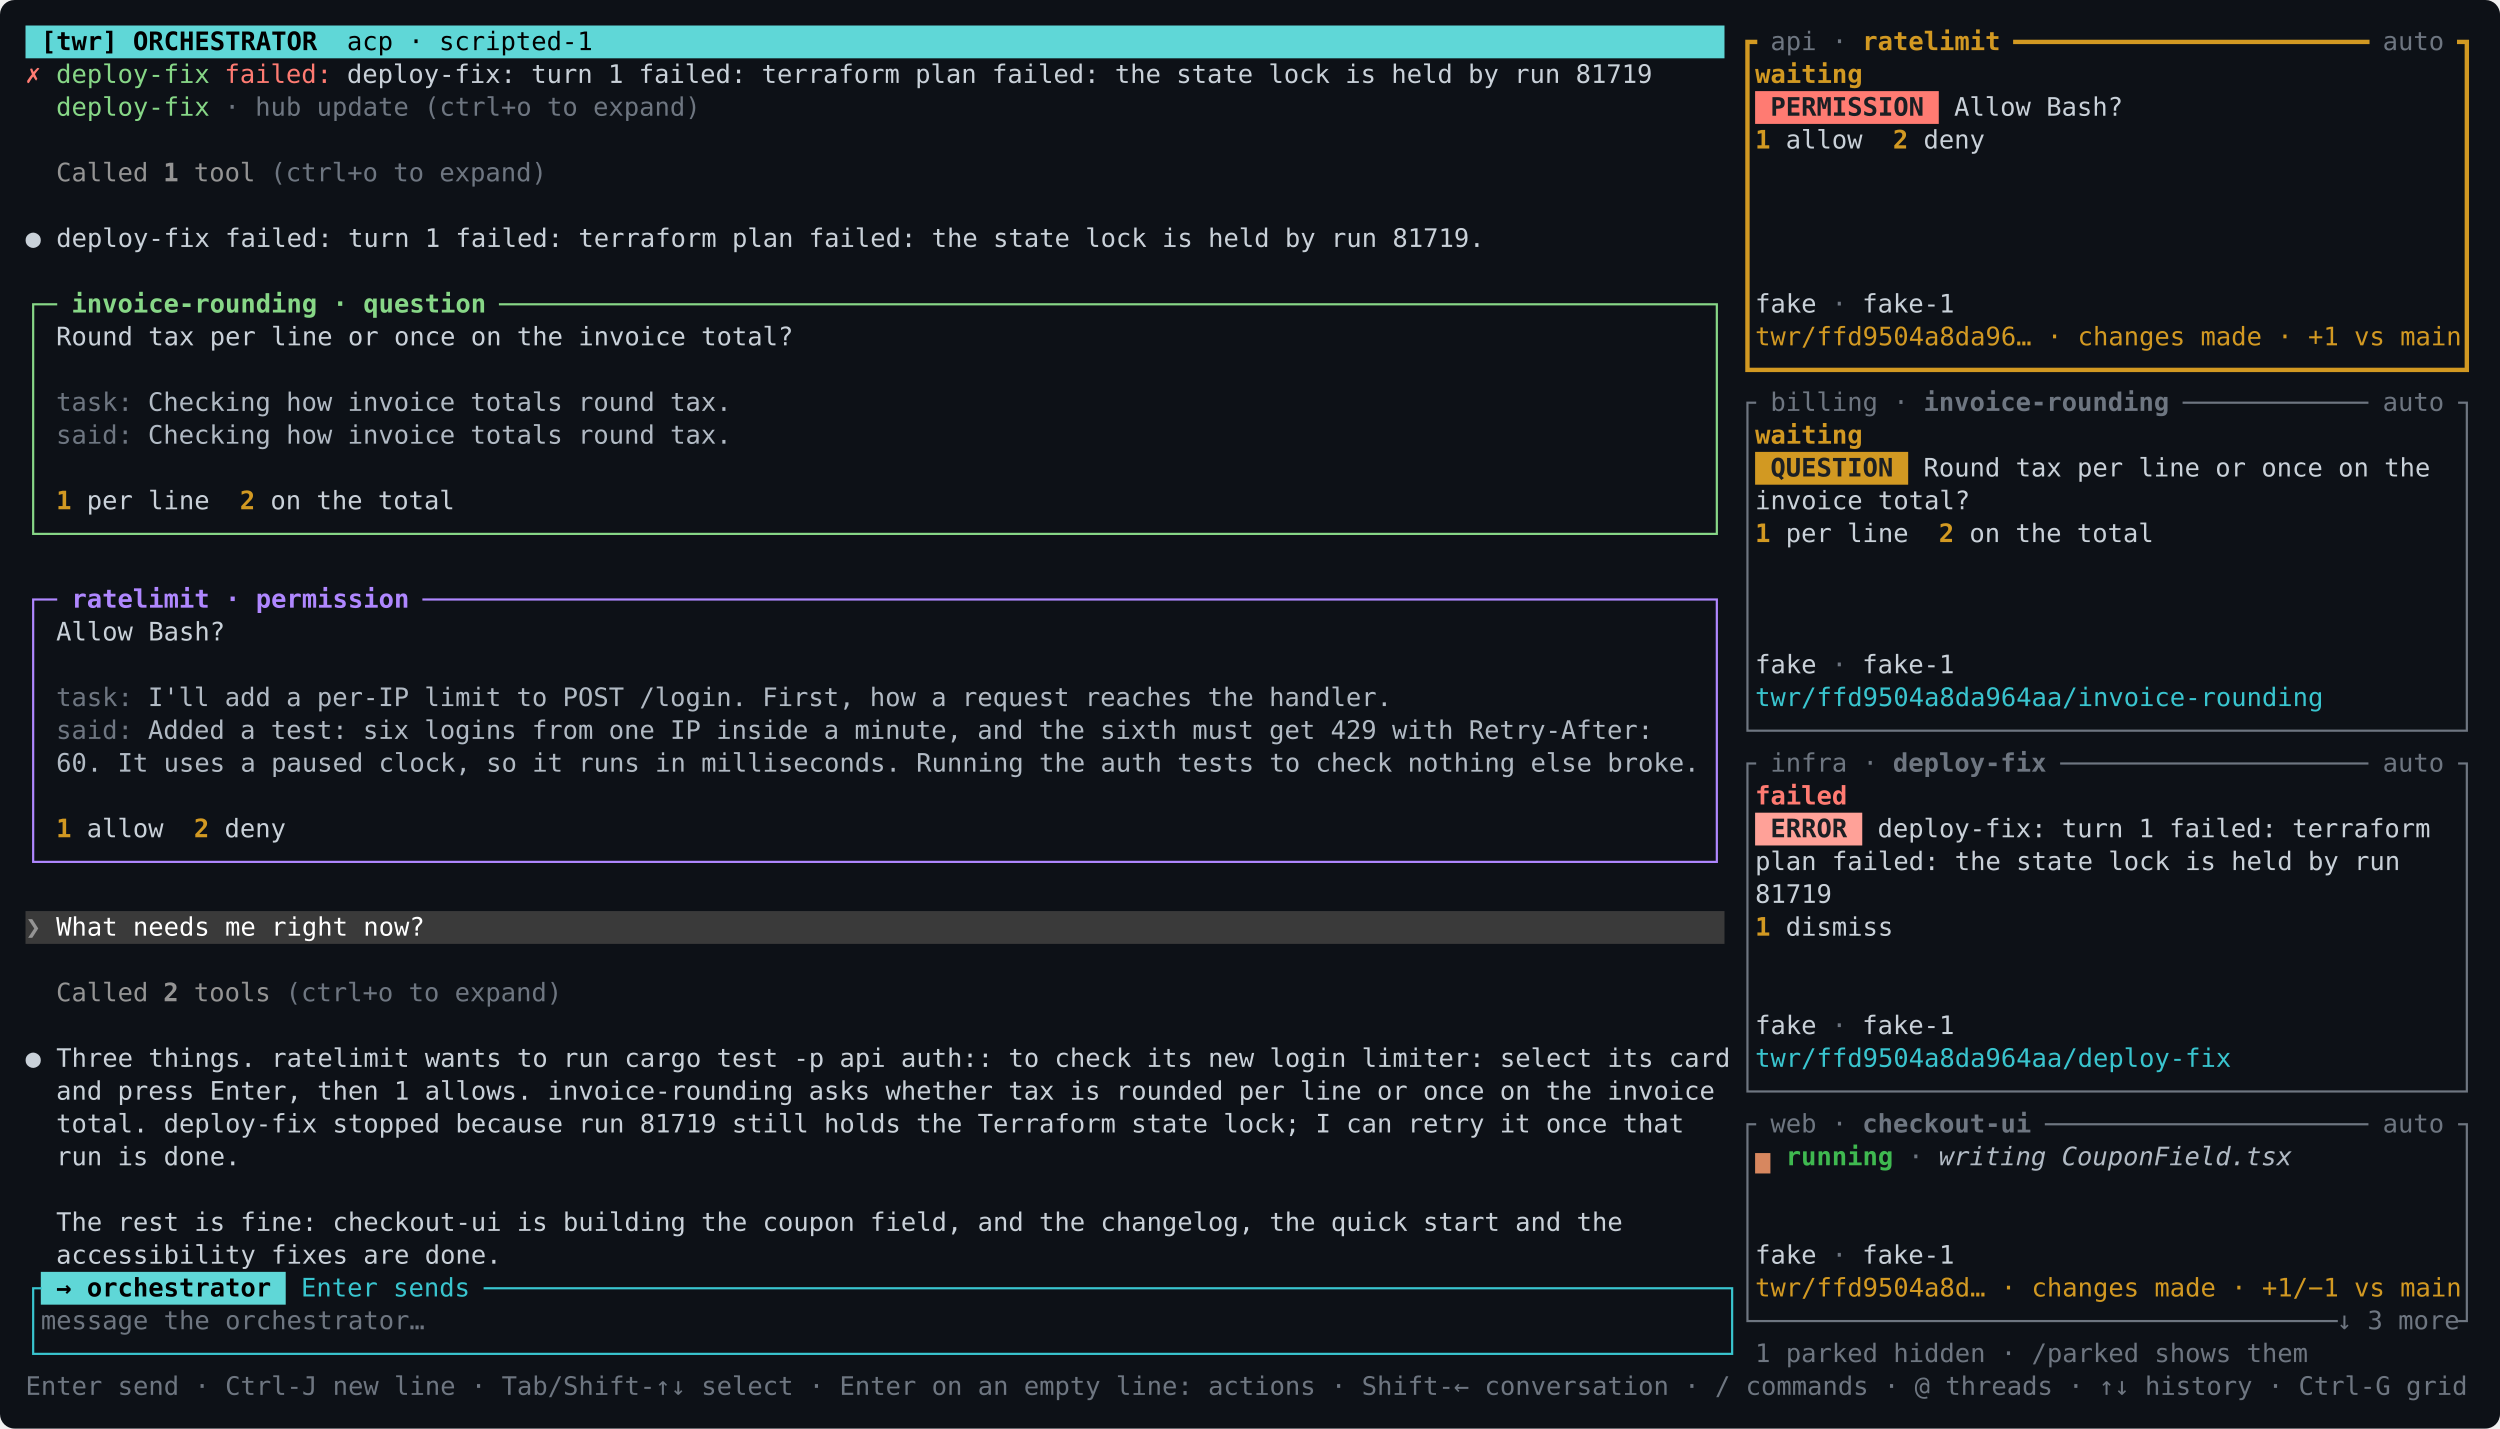
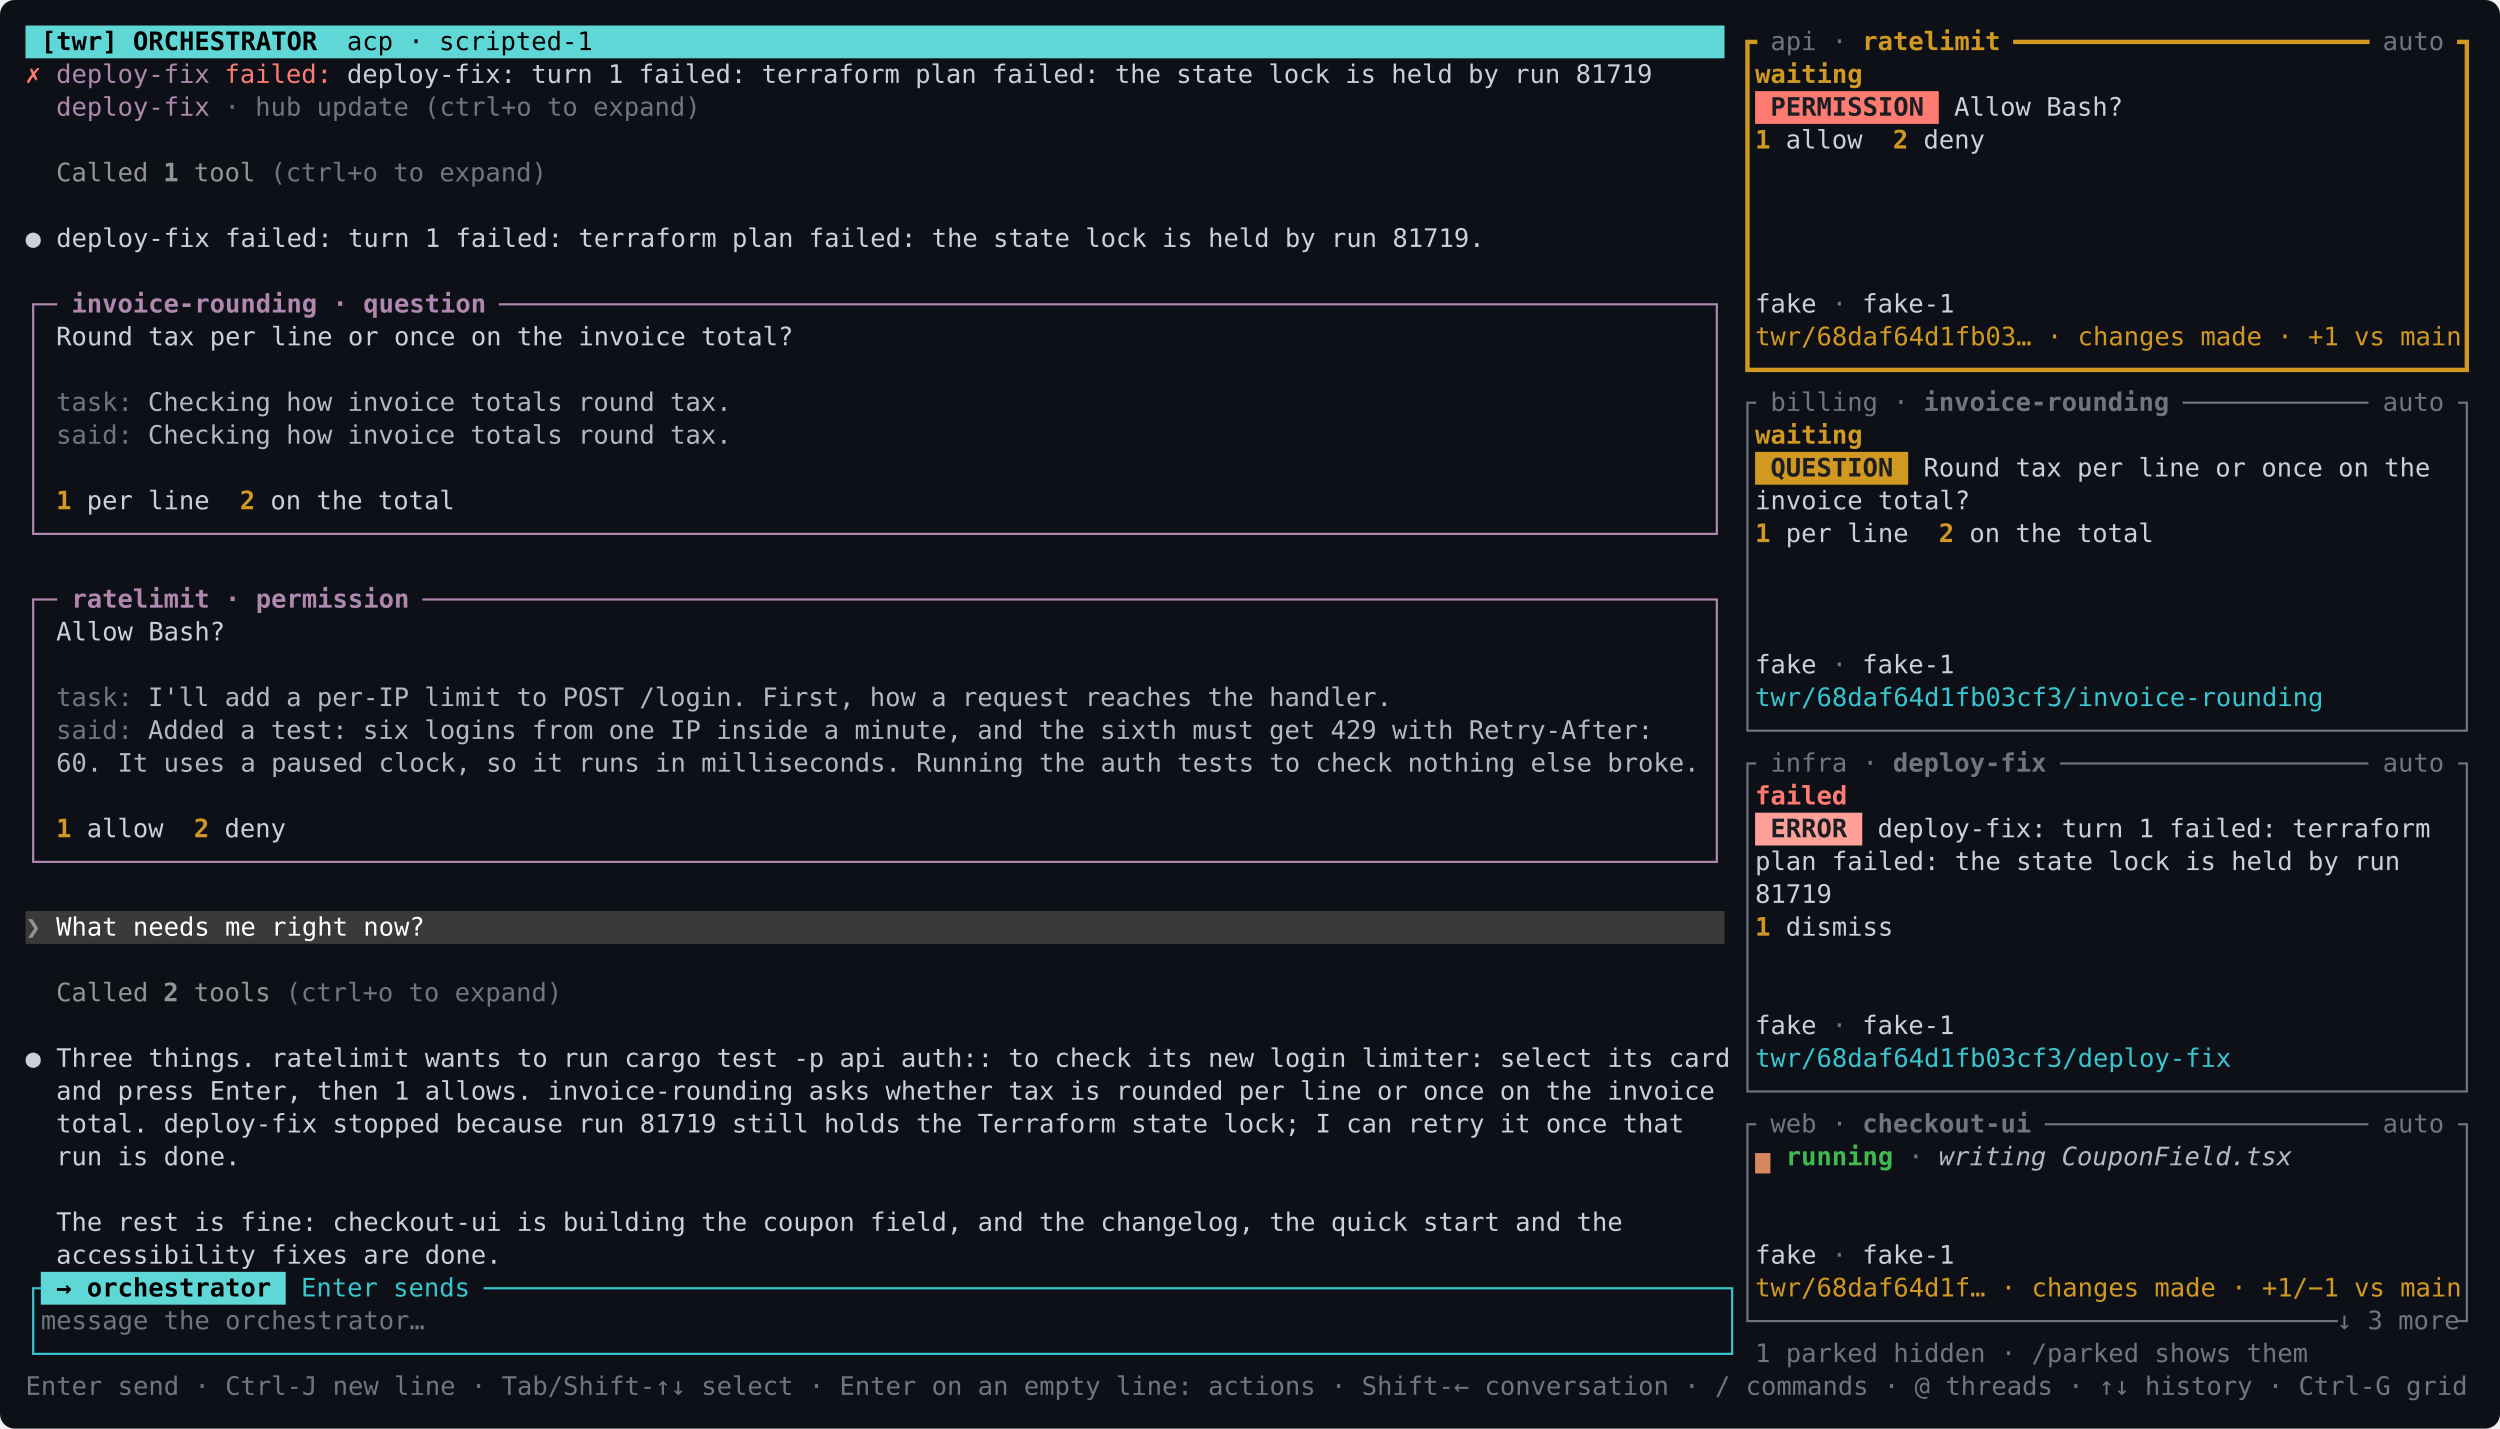
<svg xmlns="http://www.w3.org/2000/svg" width="1372" height="784" viewBox="0 0 1372 784" role="img" aria-label="twr stack view: the conversation with the orchestrator, and the worker thread cards with a permission and a question">
  <style>text{font-family:ui-monospace, SFMono-Regular, 'SF Mono', Menlo, Consolas, 'DejaVu Sans Mono', 'Liberation Mono', monospace;font-size:14px;white-space:pre}.b{font-weight:bold}.d{opacity:.55}.i{font-style:italic}.u{text-decoration:underline}</style>
  <rect width="100%" height="100%" rx="8" fill="#0d1117" />
  <rect x="14" y="14" width="932.4" height="18" fill="#5fd7d7" />
  <rect x="963.2" y="50" width="100.8" height="18" fill="#ff7b72" />
  <rect x="963.2" y="248" width="84" height="18" fill="#d29922" />
  <rect x="963.2" y="446" width="58.8" height="18" fill="#ffa198" />
  <rect x="14" y="500" width="932.4" height="18" fill="#3a3a3a" />
  <rect x="22.4" y="698" width="134.4" height="18" fill="#5fd7d7" />
  <rect x="963.2" y="632.8" width="8.4" height="11.2" fill="#d7875f" />
  <path d="M18.2 707H22.4M266 707H950.6M18.2 743H950.6M18.2 707V743M950.6 707V743" stroke="#39c5cf" stroke-width="1.2" fill="none" stroke-linecap="square" />
  <path d="M959 221H963.2M1198.4 221H1299.2M1349.6 221H1353.8M959 401H1353.8M959 419H963.2M1131.2 419H1299.2M1349.6 419H1353.8M959 599H1353.8M959 617H963.2M1122.8 617H1299.2M1349.6 617H1353.8M959 725H1282.4M1349.6 725H1353.8M959 221V401M959 419V599M959 617V725M1353.8 221V401M1353.8 419V599M1353.8 617V725" stroke="#6e7681" stroke-width="1.2" fill="none" stroke-linecap="square" />
-   <path d="M18.2 167H30.8M274.4 167H942.2M18.2 293H942.2M18.2 167V293M942.2 167V293" stroke="#87d787" stroke-width="1.2" fill="none" stroke-linecap="square" />
-   <path d="M18.2 329H30.8M232.4 329H942.2M18.2 473H942.2M18.2 329V473M942.2 329V473" stroke="#af87ff" stroke-width="1.2" fill="none" stroke-linecap="square" />
+   <path d="M18.2 167H30.8M274.4 167H942.2M18.2 293H942.2M18.2 329H30.8M232.4 329H942.2M18.2 473H942.2M18.2 167V293M18.2 329V473M942.2 167V293M942.2 329V473" stroke="#af87af" stroke-width="1.2" fill="none" stroke-linecap="square" />
  <path d="M959 23H963.2M1106 23H1299.2M1349.6 23H1353.8M959 203H1353.8M959 23V203M1353.8 23V203" stroke="#d29922" stroke-width="2.4" fill="none" stroke-linecap="square" />
  <text x="22.4" y="27.5" fill="#000000" class="b" textLength="151.2">[twr] ORCHESTRATOR</text>
  <text x="190.4" y="27.5" fill="#000000" textLength="134.4">acp · scripted-1</text>
  <text x="971.6" y="27.5" fill="#6e7681" textLength="42">api ·</text>
  <text x="1022" y="27.5" fill="#d29922" class="b" textLength="75.6">ratelimit</text>
  <text x="1307.6" y="27.5" fill="#6e7681" textLength="33.6">auto</text>
  <text x="14" y="45.5" fill="#ff7b72">✗</text>
-   <text x="30.8" y="45.5" fill="#87d787" textLength="84">deploy-fix</text>
+   <text x="30.8" y="45.5" fill="#af87af" textLength="84">deploy-fix</text>
  <text x="123.2" y="45.5" fill="#ff7b72" textLength="58.8">failed:</text>
  <text x="190.4" y="45.5" fill="#c9d1d9" textLength="714">deploy-fix: turn 1 failed: terraform plan failed: the state lock is held by run 81719</text>
  <text x="963.2" y="45.5" fill="#d29922" class="b" textLength="58.8">waiting</text>
-   <text x="30.8" y="63.5" fill="#87d787" textLength="84">deploy-fix</text>
+   <text x="30.8" y="63.5" fill="#af87af" textLength="84">deploy-fix</text>
  <text x="123.2" y="63.5" fill="#6e7681" textLength="260.4">· hub update (ctrl+o to expand)</text>
  <text x="971.6" y="63.5" fill="#1b1f24" class="b" textLength="84">PERMISSION</text>
  <text x="1072.4" y="63.5" fill="#c9d1d9" textLength="92.4">Allow Bash?</text>
  <text x="963.2" y="81.5" fill="#d29922" class="b">1</text>
  <text x="980" y="81.5" fill="#c9d1d9" textLength="42">allow</text>
  <text x="1038.8" y="81.5" fill="#d29922" class="b">2</text>
  <text x="1055.6" y="81.5" fill="#c9d1d9" textLength="33.6">deny</text>
  <text x="30.8" y="99.5" fill="#949494" textLength="50.4">Called</text>
  <text x="89.6" y="99.5" fill="#949494" class="b">1</text>
  <text x="106.4" y="99.5" fill="#949494" textLength="33.6">tool</text>
  <text x="148.4" y="99.5" fill="#6e7681" textLength="151.2">(ctrl+o to expand)</text>
  <text x="14" y="135.5" fill="#c9d1d9" textLength="798">● deploy-fix failed: turn 1 failed: terraform plan failed: the state lock is held by run 81719.</text>
-   <text x="39.2" y="171.5" fill="#87d787" class="b" textLength="226.8">invoice-rounding · question</text>
+   <text x="39.2" y="171.5" fill="#af87af" class="b" textLength="226.8">invoice-rounding · question</text>
  <text x="963.2" y="171.5" fill="#c9d1d9" textLength="33.6">fake</text>
  <text x="1005.2" y="171.5" fill="#6e7681">·</text>
  <text x="1022" y="171.5" fill="#c9d1d9" textLength="50.4">fake-1</text>
  <text x="30.8" y="189.5" fill="#c9d1d9" textLength="403.2">Round tax per line or once on the invoice total?</text>
-   <text x="963.2" y="189.5" fill="#d29922" textLength="386.4">twr/ffd9504a8da96… · changes made · +1 vs main</text>
+   <text x="963.2" y="189.5" fill="#d29922" textLength="386.4">twr/68daf64d1fb03… · changes made · +1 vs main</text>
  <text x="30.8" y="225.5" fill="#6e7681" textLength="42">task:</text>
  <text x="81.2" y="225.5" fill="#b1bac4" textLength="319.2">Checking how invoice totals round tax.</text>
  <text x="971.6" y="225.5" fill="#6e7681" textLength="75.6">billing ·</text>
  <text x="1055.6" y="225.5" fill="#6e7681" class="b" textLength="134.4">invoice-rounding</text>
  <text x="1307.6" y="225.5" fill="#6e7681" textLength="33.6">auto</text>
  <text x="30.8" y="243.5" fill="#6e7681" textLength="42">said:</text>
  <text x="81.2" y="243.5" fill="#b1bac4" textLength="319.2">Checking how invoice totals round tax.</text>
  <text x="963.2" y="243.5" fill="#d29922" class="b" textLength="58.8">waiting</text>
  <text x="971.6" y="261.5" fill="#1b1f24" class="b" textLength="67.2">QUESTION</text>
  <text x="1055.6" y="261.5" fill="#c9d1d9" textLength="277.2">Round tax per line or once on the</text>
  <text x="30.8" y="279.5" fill="#d29922" class="b">1</text>
  <text x="47.6" y="279.5" fill="#c9d1d9" textLength="67.2">per line</text>
  <text x="131.6" y="279.5" fill="#d29922" class="b">2</text>
  <text x="148.4" y="279.5" fill="#c9d1d9" textLength="100.8">on the total</text>
  <text x="963.2" y="279.5" fill="#c9d1d9" textLength="117.6">invoice total?</text>
  <text x="963.2" y="297.5" fill="#d29922" class="b">1</text>
  <text x="980" y="297.5" fill="#c9d1d9" textLength="67.2">per line</text>
  <text x="1064" y="297.5" fill="#d29922" class="b">2</text>
  <text x="1080.8" y="297.5" fill="#c9d1d9" textLength="100.8">on the total</text>
-   <text x="39.2" y="333.5" fill="#af87ff" class="b" textLength="184.8">ratelimit · permission</text>
+   <text x="39.2" y="333.5" fill="#af87af" class="b" textLength="184.8">ratelimit · permission</text>
  <text x="30.8" y="351.5" fill="#c9d1d9" textLength="92.4">Allow Bash?</text>
  <text x="963.2" y="369.5" fill="#c9d1d9" textLength="33.6">fake</text>
  <text x="1005.2" y="369.5" fill="#6e7681">·</text>
  <text x="1022" y="369.5" fill="#c9d1d9" textLength="50.4">fake-1</text>
  <text x="30.8" y="387.5" fill="#6e7681" textLength="42">task:</text>
  <text x="81.2" y="387.5" fill="#b1bac4" textLength="680.4">I'll add a per-IP limit to POST /login. First, how a request reaches the handler.</text>
-   <text x="963.2" y="387.5" fill="#39c5cf" textLength="310.8">twr/ffd9504a8da964aa/invoice-rounding</text>
+   <text x="963.2" y="387.5" fill="#39c5cf" textLength="310.8">twr/68daf64d1fb03cf3/invoice-rounding</text>
  <text x="30.8" y="405.5" fill="#6e7681" textLength="42">said:</text>
  <text x="81.2" y="405.5" fill="#b1bac4" textLength="823.2">Added a test: six logins from one IP inside a minute, and the sixth must get 429 with Retry-After:</text>
  <text x="30.8" y="423.5" fill="#b1bac4" textLength="898.8">60. It uses a paused clock, so it runs in milliseconds. Running the auth tests to check nothing else broke.</text>
  <text x="971.6" y="423.5" fill="#6e7681" textLength="58.8">infra ·</text>
  <text x="1038.8" y="423.5" fill="#6e7681" class="b" textLength="84">deploy-fix</text>
  <text x="1307.6" y="423.5" fill="#6e7681" textLength="33.6">auto</text>
  <text x="963.2" y="441.5" fill="#ff7b72" class="b" textLength="50.4">failed</text>
  <text x="30.8" y="459.5" fill="#d29922" class="b">1</text>
  <text x="47.6" y="459.5" fill="#c9d1d9" textLength="42">allow</text>
  <text x="106.4" y="459.5" fill="#d29922" class="b">2</text>
  <text x="123.2" y="459.5" fill="#c9d1d9" textLength="33.6">deny</text>
  <text x="971.6" y="459.5" fill="#1b1f24" class="b" textLength="42">ERROR</text>
  <text x="1030.4" y="459.5" fill="#c9d1d9" textLength="302.4">deploy-fix: turn 1 failed: terraform</text>
  <text x="963.2" y="477.5" fill="#c9d1d9" textLength="352.8">plan failed: the state lock is held by run</text>
  <text x="963.2" y="495.5" fill="#c9d1d9" textLength="42">81719</text>
  <text x="14" y="513.5" fill="#949494">❯</text>
  <text x="30.8" y="513.5" fill="#ffffff" textLength="201.6">What needs me right now?</text>
  <text x="963.2" y="513.5" fill="#d29922" class="b">1</text>
  <text x="980" y="513.5" fill="#c9d1d9" textLength="58.8">dismiss</text>
  <text x="30.8" y="549.5" fill="#949494" textLength="50.4">Called</text>
  <text x="89.6" y="549.5" fill="#949494" class="b">2</text>
  <text x="106.4" y="549.5" fill="#949494" textLength="42">tools</text>
  <text x="156.8" y="549.5" fill="#6e7681" textLength="151.2">(ctrl+o to expand)</text>
  <text x="963.2" y="567.5" fill="#c9d1d9" textLength="33.6">fake</text>
  <text x="1005.2" y="567.5" fill="#6e7681">·</text>
  <text x="1022" y="567.5" fill="#c9d1d9" textLength="50.4">fake-1</text>
  <text x="14" y="585.5" fill="#c9d1d9" textLength="932.4">● Three things. ratelimit wants to run cargo test -p api auth:: to check its new login limiter: select its card</text>
-   <text x="963.2" y="585.5" fill="#39c5cf" textLength="260.4">twr/ffd9504a8da964aa/deploy-fix</text>
+   <text x="963.2" y="585.5" fill="#39c5cf" textLength="260.4">twr/68daf64d1fb03cf3/deploy-fix</text>
  <text x="30.8" y="603.5" fill="#c9d1d9" textLength="907.2">and press Enter, then 1 allows. invoice-rounding asks whether tax is rounded per line or once on the invoice</text>
  <text x="30.8" y="621.5" fill="#c9d1d9" textLength="890.4">total. deploy-fix stopped because run 81719 still holds the Terraform state lock; I can retry it once that</text>
  <text x="971.6" y="621.5" fill="#6e7681" textLength="42">web ·</text>
  <text x="1022" y="621.5" fill="#6e7681" class="b" textLength="92.4">checkout-ui</text>
  <text x="1307.6" y="621.5" fill="#6e7681" textLength="33.6">auto</text>
  <text x="30.8" y="639.5" fill="#c9d1d9" textLength="100.8">run is done.</text>
  <text x="980" y="639.5" fill="#3fb950" class="b" textLength="58.8">running</text>
  <text x="1047.2" y="639.5" fill="#6e7681">·</text>
  <text x="1064" y="639.5" fill="#b1bac4" class="i" textLength="193.2">writing CouponField.tsx</text>
  <text x="30.8" y="675.5" fill="#c9d1d9" textLength="856.8">The rest is fine: checkout-ui is building the coupon field, and the changelog, the quick start and the</text>
  <text x="30.8" y="693.5" fill="#c9d1d9" textLength="243.6">accessibility fixes are done.</text>
  <text x="963.2" y="693.5" fill="#c9d1d9" textLength="33.6">fake</text>
  <text x="1005.2" y="693.5" fill="#6e7681">·</text>
  <text x="1022" y="693.5" fill="#c9d1d9" textLength="50.4">fake-1</text>
  <text x="30.8" y="711.5" fill="#000000" class="b" textLength="117.6">→ orchestrator</text>
  <text x="165.2" y="711.5" fill="#39c5cf" textLength="92.4">Enter sends</text>
-   <text x="963.2" y="711.5" fill="#d29922" textLength="386.4">twr/ffd9504a8d… · changes made · +1/−1 vs main</text>
+   <text x="963.2" y="711.5" fill="#d29922" textLength="386.4">twr/68daf64d1f… · changes made · +1/−1 vs main</text>
  <text x="22.4" y="729.5" fill="#6e7681" textLength="210">message the orchestrator…</text>
  <text x="1282.4" y="729.5" fill="#6e7681" textLength="67.2">↓ 3 more</text>
  <text x="963.2" y="747.5" fill="#6e7681" textLength="302.4">1 parked hidden · /parked shows them</text>
  <text x="14" y="765.5" fill="#6e7681" textLength="1335.6">Enter send · Ctrl-J new line · Tab/Shift-↑↓ select · Enter on an empty line: actions · Shift-← conversation · / commands · @ threads · ↑↓ history · Ctrl-G grid</text>
</svg>
